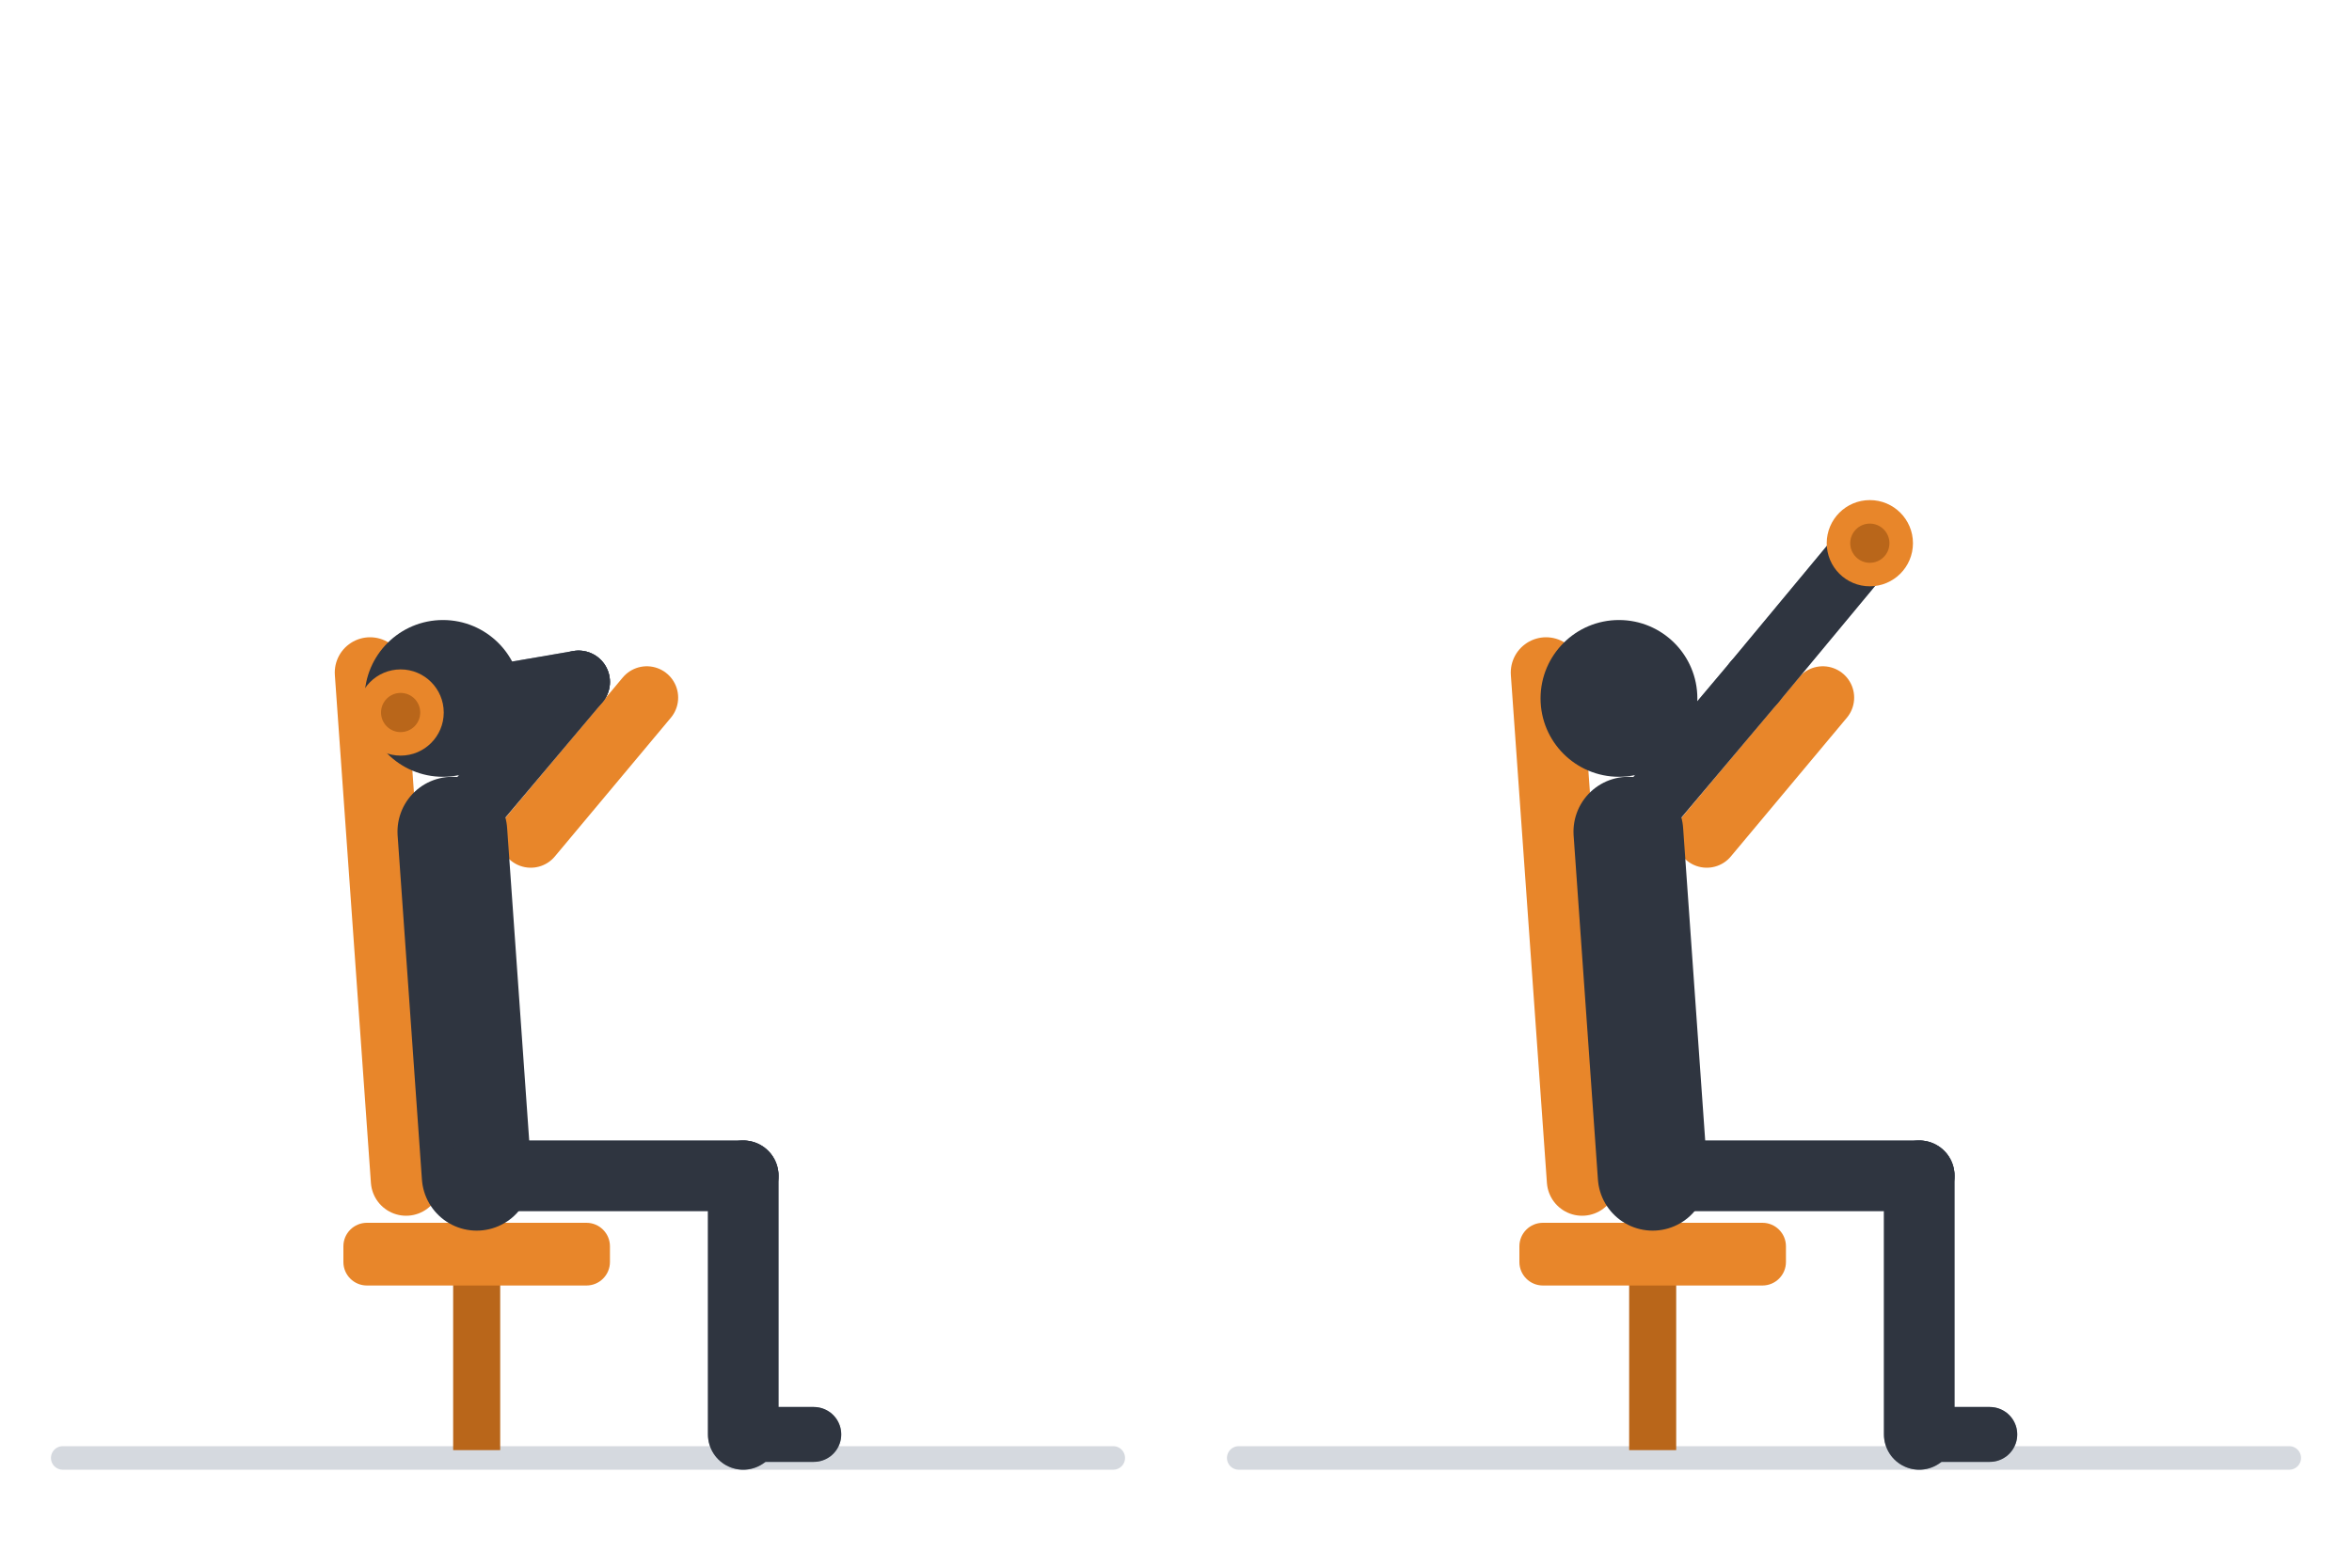
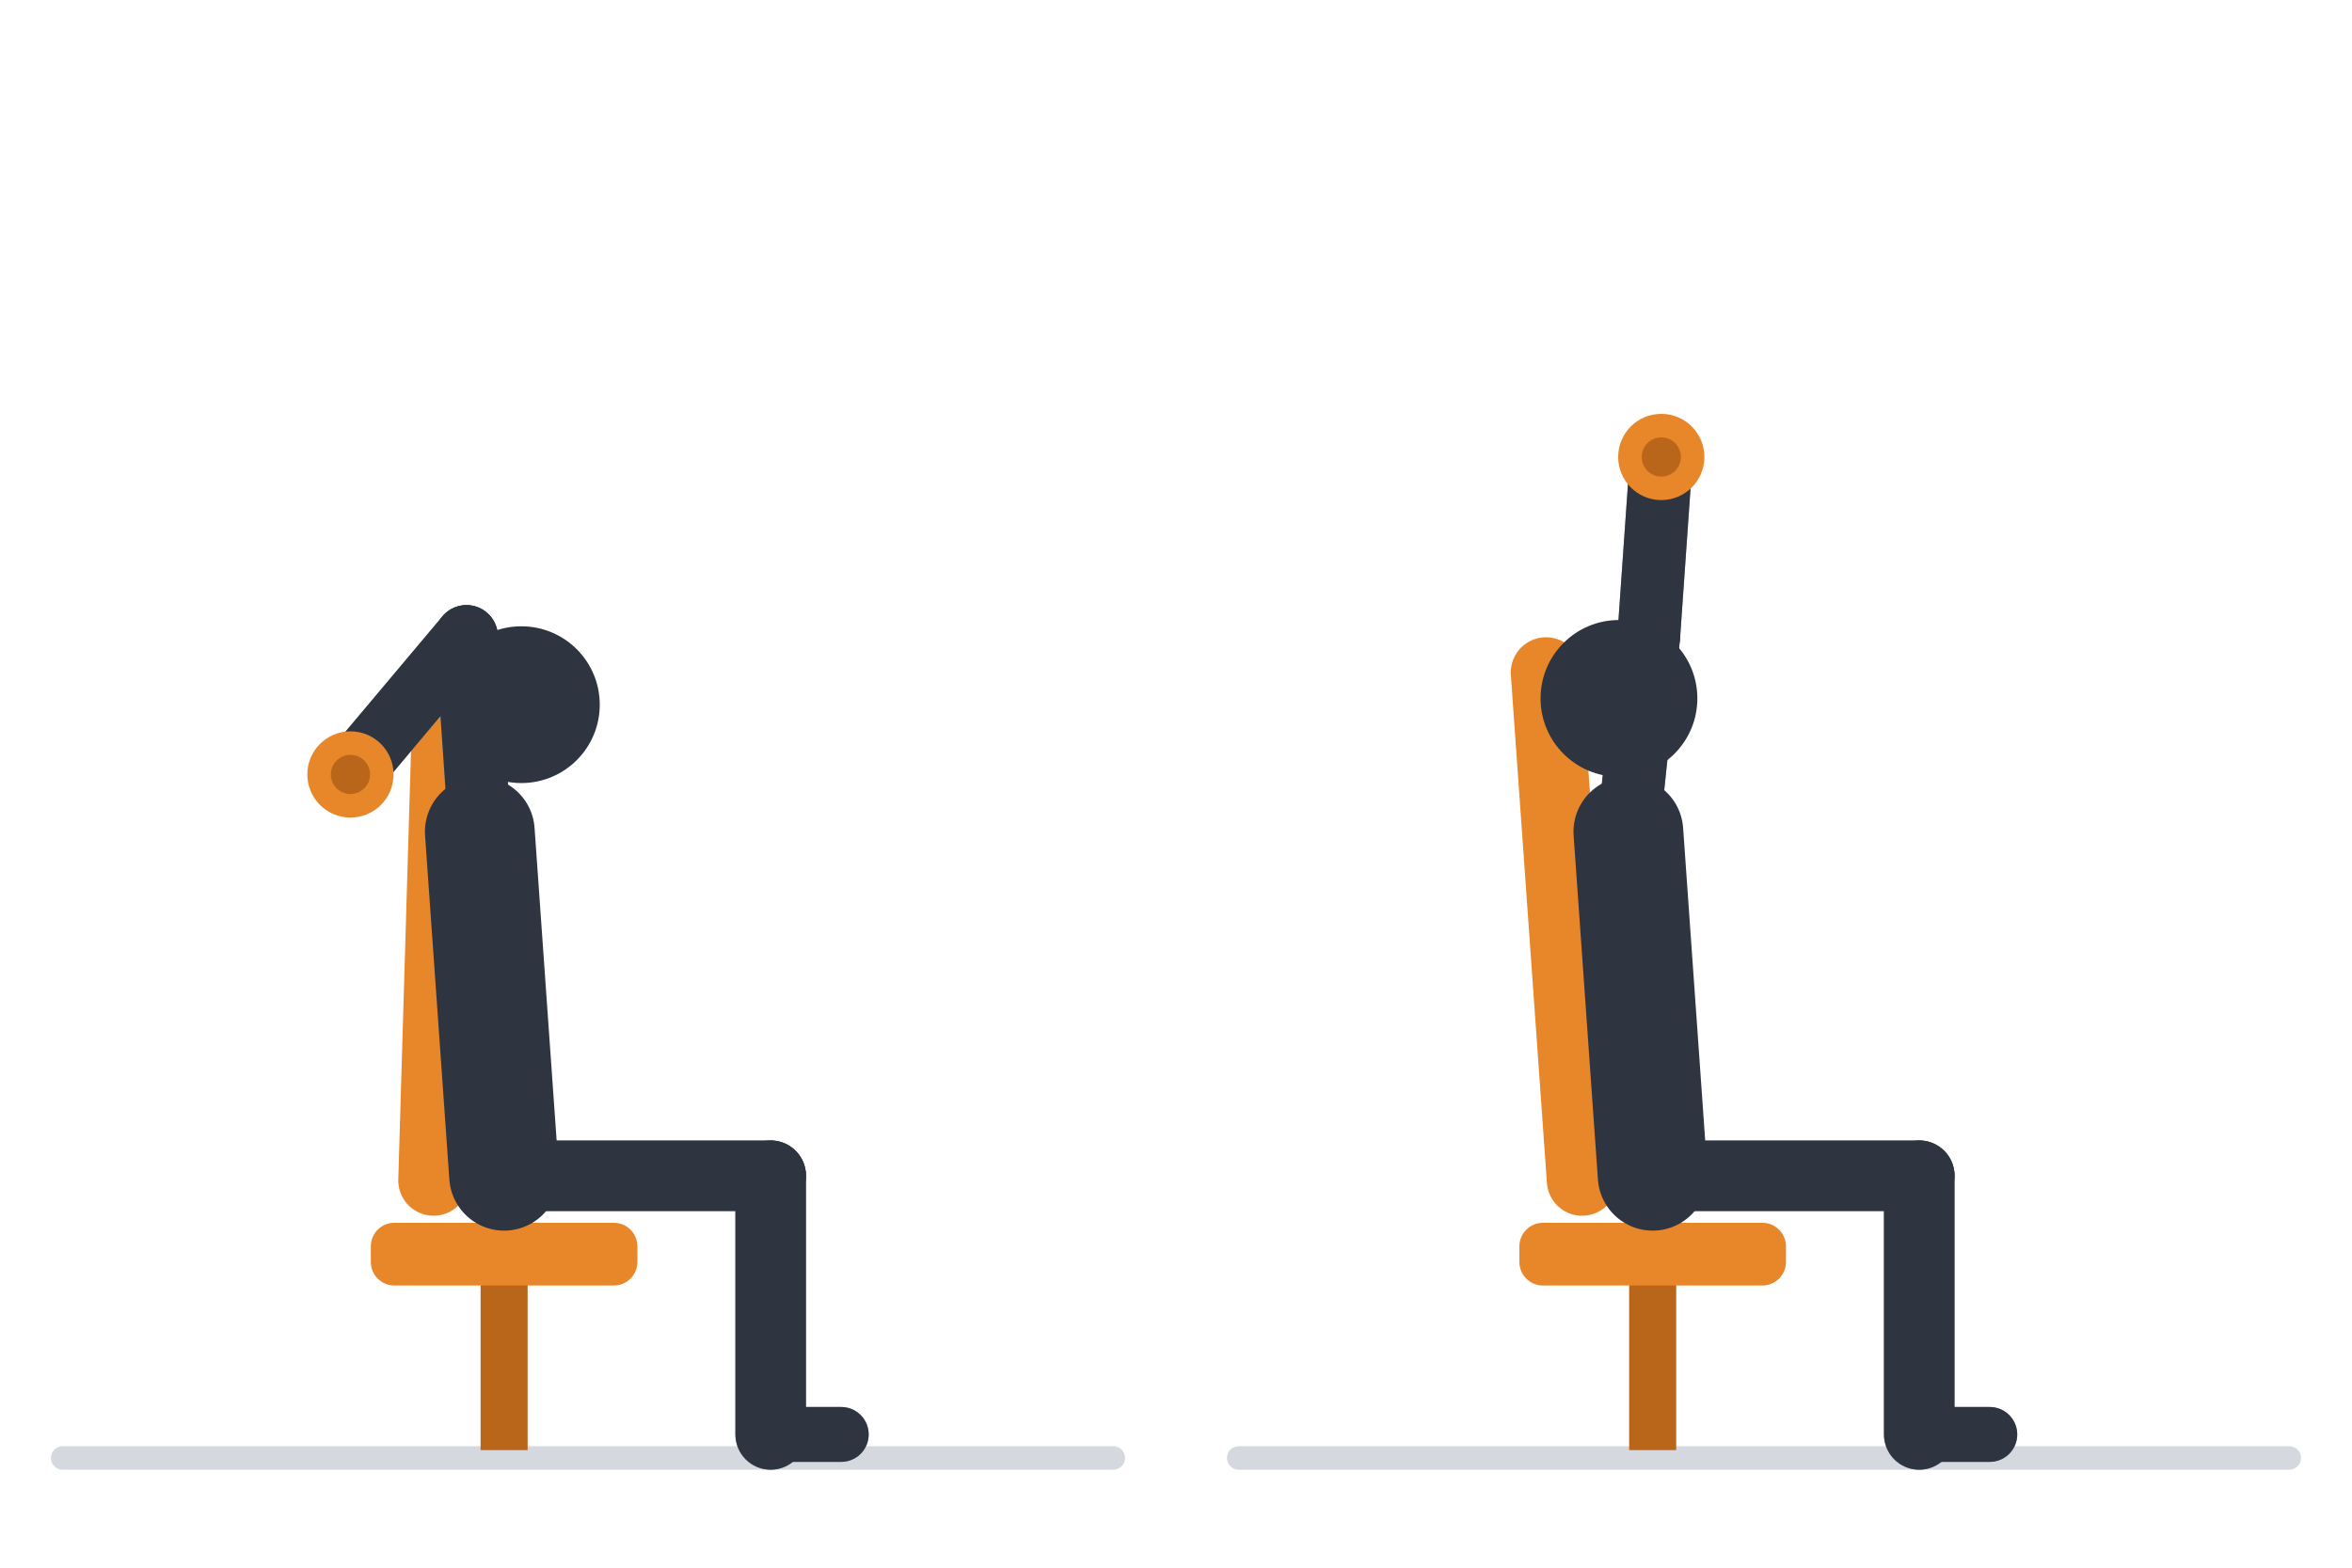
<svg xmlns="http://www.w3.org/2000/svg" width="300" height="200" viewBox="0 0 300 200">
  <line x1="8.0" y1="186.0" x2="142.0" y2="186.0" stroke="#D5D9DF" stroke-width="3" stroke-linecap="round" />
-   <line x1="51.8" y1="150.6" x2="47.2" y2="85.8" stroke="#E8862A" stroke-width="9" stroke-linecap="round" />
-   <line x1="60.8" y1="160.0" x2="60.8" y2="185.0" stroke="#B9661A" stroke-width="6" stroke-linecap="butt" />
-   <rect x="43.8" y="156.0" width="34.0" height="8.0" rx="3" fill="#E8862A" />
-   <line x1="67.7" y1="106.7" x2="82.5" y2="89.0" stroke="#E8862A" stroke-width="8" stroke-linecap="round" />
-   <line x1="57.7" y1="106.1" x2="73.8" y2="87.0" stroke="#8E96A3" stroke-width="8" stroke-linecap="round" />
-   <line x1="73.8" y1="87.0" x2="51.1" y2="90.9" stroke="#8E96A3" stroke-width="8" stroke-linecap="round" />
-   <line x1="60.8" y1="150.0" x2="94.8" y2="150.0" stroke="#8E96A3" stroke-width="9" stroke-linecap="round" />
-   <line x1="94.8" y1="150.0" x2="94.8" y2="183.0" stroke="#8E96A3" stroke-width="9" stroke-linecap="round" />
-   <line x1="94.8" y1="183.0" x2="103.8" y2="183.0" stroke="#8E96A3" stroke-width="7" stroke-linecap="round" />
-   <line x1="60.8" y1="150.0" x2="57.7" y2="106.1" stroke="#2F3540" stroke-width="14" stroke-linecap="round" />
-   <circle cx="56.5" cy="89.1" r="10.0" fill="#2F3540" />
-   <line x1="60.8" y1="150.0" x2="94.8" y2="150.0" stroke="#2F3540" stroke-width="9" stroke-linecap="round" />
-   <line x1="94.8" y1="150.0" x2="94.8" y2="183.0" stroke="#2F3540" stroke-width="9" stroke-linecap="round" />
-   <line x1="94.8" y1="183.0" x2="103.8" y2="183.0" stroke="#2F3540" stroke-width="7" stroke-linecap="round" />
-   <line x1="57.7" y1="106.1" x2="73.8" y2="87.0" stroke="#2F3540" stroke-width="8" stroke-linecap="round" />
-   <line x1="73.8" y1="87.0" x2="51.1" y2="90.9" stroke="#2F3540" stroke-width="8" stroke-linecap="round" />
-   <circle cx="51.1" cy="90.9" r="5.5" fill="#E8862A" />
-   <circle cx="51.1" cy="90.9" r="2.5" fill="#B9661A" />
+   <line x1="55.3" y1="150.6" x2="57.2" y2="86.6" stroke="#E8862A" stroke-width="9" stroke-linecap="round" />
+   <line x1="64.3" y1="160.0" x2="64.3" y2="185.0" stroke="#B9661A" stroke-width="6" stroke-linecap="butt" />
+   <rect x="47.3" y="156.0" width="34.0" height="8.0" rx="3" fill="#E8862A" />
+   <line x1="61.2" y1="106.1" x2="59.5" y2="81.2" stroke="#8E96A3" stroke-width="8" stroke-linecap="round" />
+   <line x1="59.5" y1="81.2" x2="44.7" y2="98.8" stroke="#8E96A3" stroke-width="8" stroke-linecap="round" />
+   <line x1="61.2" y1="106.1" x2="59.5" y2="81.2" stroke="#2F3540" stroke-width="8" stroke-linecap="round" />
+   <line x1="59.5" y1="81.2" x2="44.7" y2="98.8" stroke="#2F3540" stroke-width="8" stroke-linecap="round" />
+   <line x1="64.3" y1="150.0" x2="98.3" y2="150.0" stroke="#8E96A3" stroke-width="9" stroke-linecap="round" />
+   <line x1="98.3" y1="150.0" x2="98.3" y2="183.0" stroke="#8E96A3" stroke-width="9" stroke-linecap="round" />
+   <line x1="98.3" y1="183.0" x2="107.3" y2="183.0" stroke="#8E96A3" stroke-width="7" stroke-linecap="round" />
+   <line x1="64.3" y1="150.0" x2="61.2" y2="106.1" stroke="#2F3540" stroke-width="14" stroke-linecap="round" />
+   <circle cx="66.5" cy="89.9" r="10.0" fill="#2F3540" />
+   <line x1="64.3" y1="150.0" x2="98.3" y2="150.0" stroke="#2F3540" stroke-width="9" stroke-linecap="round" />
+   <line x1="98.3" y1="150.0" x2="98.3" y2="183.0" stroke="#2F3540" stroke-width="9" stroke-linecap="round" />
+   <line x1="98.3" y1="183.0" x2="107.3" y2="183.0" stroke="#2F3540" stroke-width="7" stroke-linecap="round" />
+   <circle cx="44.7" cy="98.8" r="5.5" fill="#E8862A" />
+   <circle cx="44.7" cy="98.8" r="2.5" fill="#B9661A" />
  <line x1="158.0" y1="186.0" x2="292.0" y2="186.0" stroke="#D5D9DF" stroke-width="3" stroke-linecap="round" />
  <line x1="201.8" y1="150.6" x2="197.2" y2="85.8" stroke="#E8862A" stroke-width="9" stroke-linecap="round" />
  <line x1="210.8" y1="160.0" x2="210.8" y2="185.0" stroke="#B9661A" stroke-width="6" stroke-linecap="butt" />
  <rect x="193.8" y="156.0" width="34.0" height="8.0" rx="3" fill="#E8862A" />
-   <line x1="217.7" y1="106.7" x2="232.5" y2="89.0" stroke="#E8862A" stroke-width="8" stroke-linecap="round" />
-   <line x1="207.7" y1="106.1" x2="223.8" y2="87.0" stroke="#8E96A3" stroke-width="8" stroke-linecap="round" />
-   <line x1="223.8" y1="87.0" x2="238.5" y2="69.3" stroke="#8E96A3" stroke-width="8" stroke-linecap="round" />
+   <line x1="207.7" y1="106.1" x2="210.3" y2="81.2" stroke="#8E96A3" stroke-width="8" stroke-linecap="round" />
+   <line x1="210.3" y1="81.2" x2="211.9" y2="58.3" stroke="#8E96A3" stroke-width="8" stroke-linecap="round" />
  <line x1="210.8" y1="150.0" x2="244.8" y2="150.0" stroke="#8E96A3" stroke-width="9" stroke-linecap="round" />
  <line x1="244.8" y1="150.0" x2="244.8" y2="183.0" stroke="#8E96A3" stroke-width="9" stroke-linecap="round" />
  <line x1="244.8" y1="183.0" x2="253.8" y2="183.0" stroke="#8E96A3" stroke-width="7" stroke-linecap="round" />
  <line x1="210.8" y1="150.0" x2="207.7" y2="106.1" stroke="#2F3540" stroke-width="14" stroke-linecap="round" />
  <circle cx="206.5" cy="89.1" r="10.0" fill="#2F3540" />
  <line x1="210.8" y1="150.0" x2="244.8" y2="150.0" stroke="#2F3540" stroke-width="9" stroke-linecap="round" />
  <line x1="244.8" y1="150.0" x2="244.8" y2="183.0" stroke="#2F3540" stroke-width="9" stroke-linecap="round" />
  <line x1="244.8" y1="183.0" x2="253.8" y2="183.0" stroke="#2F3540" stroke-width="7" stroke-linecap="round" />
-   <line x1="207.7" y1="106.1" x2="223.8" y2="87.0" stroke="#2F3540" stroke-width="8" stroke-linecap="round" />
-   <line x1="223.8" y1="87.0" x2="238.5" y2="69.3" stroke="#2F3540" stroke-width="8" stroke-linecap="round" />
-   <circle cx="238.5" cy="69.3" r="5.5" fill="#E8862A" />
-   <circle cx="238.5" cy="69.3" r="2.5" fill="#B9661A" />
+   <line x1="207.7" y1="106.1" x2="210.3" y2="81.2" stroke="#2F3540" stroke-width="8" stroke-linecap="round" />
+   <line x1="210.3" y1="81.2" x2="211.9" y2="58.3" stroke="#2F3540" stroke-width="8" stroke-linecap="round" />
+   <circle cx="211.9" cy="58.3" r="5.5" fill="#E8862A" />
+   <circle cx="211.9" cy="58.3" r="2.5" fill="#B9661A" />
</svg>
